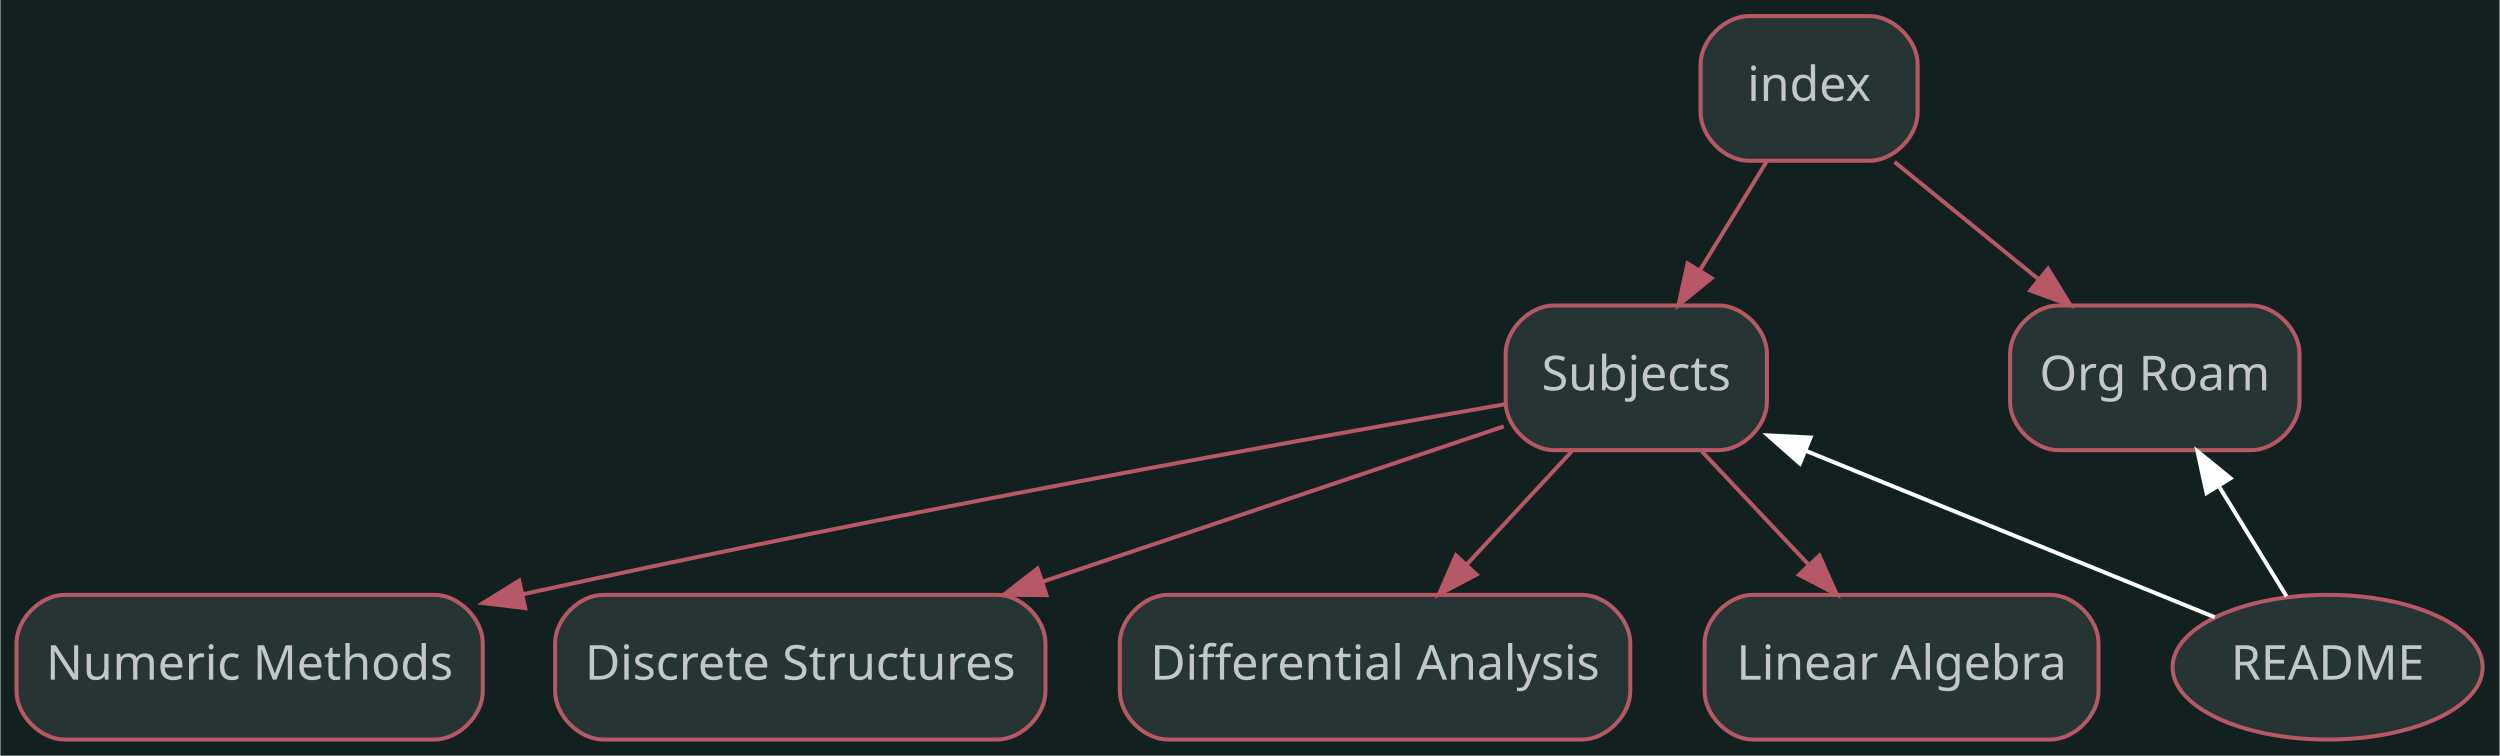
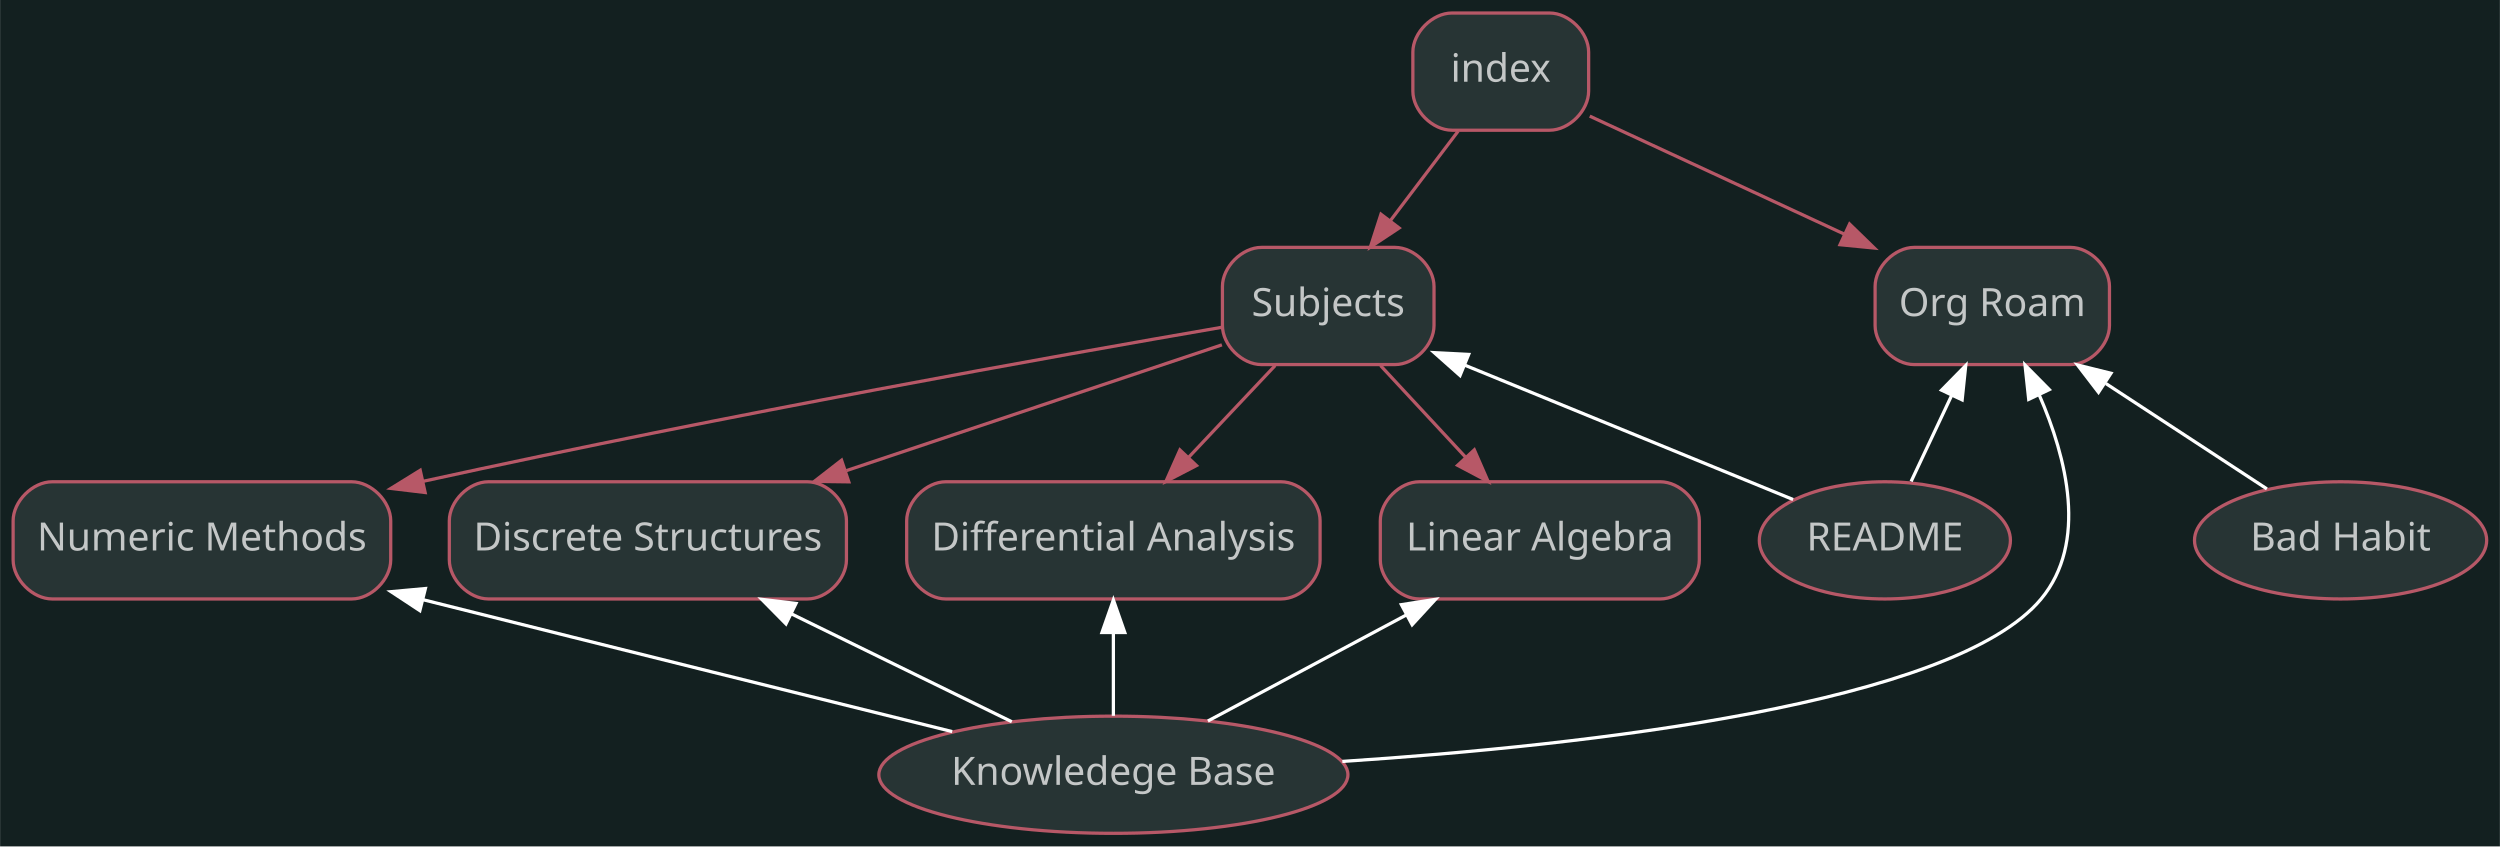
- <svg xmlns="http://www.w3.org/2000/svg" xmlns:xlink="http://www.w3.org/1999/xlink" width="622pt" height="188pt" viewBox="0.00 0.00 621.78 188.00">
-   <g id="page0,1_graph0" class="graph" transform="scale(1 1) rotate(0) translate(4 184)">
-     <polygon fill="#132020" stroke="transparent" points="-4,4 -4,-184 617.78,-184 617.78,4 -4,4" />
+ <svg xmlns="http://www.w3.org/2000/svg" xmlns:xlink="http://www.w3.org/1999/xlink" width="768pt" height="260pt" viewBox="0.00 0.00 767.94 260.00">
+   <g id="page0,1_graph0" class="graph" transform="scale(1 1) rotate(0) translate(4 256)">
+     <polygon fill="#132020" stroke="transparent" points="-4,4 -4,-256 763.94,-256 763.94,4 -4,4" />
    <g id="node1" class="node">
      <g id="a_node1">
        <a xlink:href="../index.html" xlink:title="index" target="_parent">
-           <path fill="#273434" stroke="#b75867" d="M461,-180C461,-180 431,-180 431,-180 425,-180 419,-174 419,-168 419,-168 419,-156 419,-156 419,-150 425,-144 431,-144 431,-144 461,-144 461,-144 467,-144 473,-150 473,-156 473,-156 473,-168 473,-168 473,-174 467,-180 461,-180" />
-           <text text-anchor="middle" x="446" y="-158.9" font-family="sans" font-size="12.00" fill="#c4c7c7">index</text>
+           <path fill="#273434" stroke="#b75867" d="M472,-252C472,-252 442,-252 442,-252 436,-252 430,-246 430,-240 430,-240 430,-228 430,-228 430,-222 436,-216 442,-216 442,-216 472,-216 472,-216 478,-216 484,-222 484,-228 484,-228 484,-240 484,-240 484,-246 478,-252 472,-252" />
+           <text text-anchor="middle" x="457" y="-230.9" font-family="sans" font-size="12.00" fill="#c4c7c7">index</text>
        </a>
      </g>
    </g>
    <g id="node2" class="node">
      <g id="a_node2">
        <a xlink:href="../Subjects.html" xlink:title="Subjects" target="_parent">
-           <path fill="#273434" stroke="#b75867" d="M423.5,-108C423.5,-108 382.5,-108 382.5,-108 376.5,-108 370.5,-102 370.5,-96 370.5,-96 370.5,-84 370.5,-84 370.5,-78 376.5,-72 382.5,-72 382.5,-72 423.5,-72 423.5,-72 429.5,-72 435.5,-78 435.5,-84 435.5,-84 435.5,-96 435.5,-96 435.5,-102 429.5,-108 423.5,-108" />
-           <text text-anchor="middle" x="403" y="-86.9" font-family="sans" font-size="12.00" fill="#c4c7c7">Subjects</text>
+           <path fill="#273434" stroke="#b75867" d="M424.5,-180C424.5,-180 383.5,-180 383.5,-180 377.5,-180 371.5,-174 371.5,-168 371.5,-168 371.5,-156 371.5,-156 371.5,-150 377.5,-144 383.5,-144 383.5,-144 424.5,-144 424.5,-144 430.5,-144 436.5,-150 436.5,-156 436.5,-156 436.5,-168 436.5,-168 436.5,-174 430.5,-180 424.5,-180" />
+           <text text-anchor="middle" x="404" y="-158.9" font-family="sans" font-size="12.00" fill="#c4c7c7">Subjects</text>
        </a>
      </g>
    </g>
    <g id="edge1" class="edge">
-       <path fill="none" stroke="#b75867" d="M435.37,-143.7C430.37,-135.56 424.31,-125.69 418.79,-116.7" />
-       <polygon fill="#b75867" stroke="#b75867" points="421.72,-114.79 413.51,-108.1 415.76,-118.46 421.72,-114.79" />
+       <path fill="none" stroke="#b75867" d="M443.9,-215.7C437.61,-207.39 429.95,-197.28 423.04,-188.14" />
+       <polygon fill="#b75867" stroke="#b75867" points="425.78,-185.96 416.95,-180.1 420.2,-190.19 425.78,-185.96" />
    </g>
    <g id="node7" class="node">
      <g id="a_node7">
        <a xlink:href="../Org Roam.html" xlink:title="Org Roam" target="_parent">
-           <path fill="#273434" stroke="#b75867" d="M556,-108C556,-108 508,-108 508,-108 502,-108 496,-102 496,-96 496,-96 496,-84 496,-84 496,-78 502,-72 508,-72 508,-72 556,-72 556,-72 562,-72 568,-78 568,-84 568,-84 568,-96 568,-96 568,-102 562,-108 556,-108" />
-           <text text-anchor="middle" x="532" y="-86.9" font-family="sans" font-size="12.00" fill="#c4c7c7">Org Roam</text>
+           <path fill="#273434" stroke="#b75867" d="M632,-180C632,-180 584,-180 584,-180 578,-180 572,-174 572,-168 572,-168 572,-156 572,-156 572,-150 578,-144 584,-144 584,-144 632,-144 632,-144 638,-144 644,-150 644,-156 644,-156 644,-168 644,-168 644,-174 638,-180 632,-180" />
+           <text text-anchor="middle" x="608" y="-158.9" font-family="sans" font-size="12.00" fill="#c4c7c7">Org Roam</text>
        </a>
      </g>
    </g>
    <g id="edge2" class="edge">
-       <path fill="none" stroke="#b75867" d="M467.26,-143.7C478.09,-134.88 491.42,-124.03 503.16,-114.47" />
-       <polygon fill="#b75867" stroke="#b75867" points="505.44,-117.13 510.99,-108.1 501.02,-111.7 505.44,-117.13" />
+       <path fill="none" stroke="#b75867" d="M484.34,-220.32C506.14,-210.22 537.14,-195.85 562.64,-184.03" />
+       <polygon fill="#b75867" stroke="#b75867" points="564.16,-187.18 571.76,-179.8 561.22,-180.83 564.16,-187.18" />
    </g>
    <g id="node3" class="node">
      <g id="a_node3">
        <a xlink:href="../Numeric Methods.html" xlink:title="Numeric Methods" target="_parent">
-           <path fill="#273434" stroke="#b75867" d="M104,-36C104,-36 12,-36 12,-36 6,-36 0,-30 0,-24 0,-24 0,-12 0,-12 0,-6 6,0 12,0 12,0 104,0 104,0 110,0 116,-6 116,-12 116,-12 116,-24 116,-24 116,-30 110,-36 104,-36" />
-           <text text-anchor="middle" x="58" y="-14.9" font-family="sans" font-size="12.00" fill="#c4c7c7">Numeric Methods</text>
+           <path fill="#273434" stroke="#b75867" d="M104,-108C104,-108 12,-108 12,-108 6,-108 0,-102 0,-96 0,-96 0,-84 0,-84 0,-78 6,-72 12,-72 12,-72 104,-72 104,-72 110,-72 116,-78 116,-84 116,-84 116,-96 116,-96 116,-102 110,-108 104,-108" />
+           <text text-anchor="middle" x="58" y="-86.9" font-family="sans" font-size="12.00" fill="#c4c7c7">Numeric Methods</text>
        </a>
      </g>
    </g>
    <g id="edge3" class="edge">
-       <path fill="none" stroke="#b75867" d="M370.34,-83.43C320.04,-74.71 220.37,-56.87 126.05,-36.17" />
-       <polygon fill="#b75867" stroke="#b75867" points="126.57,-32.7 116.05,-33.96 125.06,-39.53 126.57,-32.7" />
+       <path fill="none" stroke="#b75867" d="M371.22,-155.44C320.74,-146.73 220.71,-128.9 126.08,-108.17" />
+       <polygon fill="#b75867" stroke="#b75867" points="126.57,-104.7 116.05,-105.96 125.06,-111.53 126.57,-104.7" />
    </g>
    <g id="node4" class="node">
      <g id="a_node4">
        <a xlink:href="../Discrete Structures.html" xlink:title="Discrete Structures" target="_parent">
-           <path fill="#273434" stroke="#b75867" d="M244,-36C244,-36 146,-36 146,-36 140,-36 134,-30 134,-24 134,-24 134,-12 134,-12 134,-6 140,0 146,0 146,0 244,0 244,0 250,0 256,-6 256,-12 256,-12 256,-24 256,-24 256,-30 250,-36 244,-36" />
-           <text text-anchor="middle" x="195" y="-14.9" font-family="sans" font-size="12.00" fill="#c4c7c7">Discrete Structures</text>
+           <path fill="#273434" stroke="#b75867" d="M244,-108C244,-108 146,-108 146,-108 140,-108 134,-102 134,-96 134,-96 134,-84 134,-84 134,-78 140,-72 146,-72 146,-72 244,-72 244,-72 250,-72 256,-78 256,-84 256,-84 256,-96 256,-96 256,-102 250,-108 244,-108" />
+           <text text-anchor="middle" x="195" y="-86.9" font-family="sans" font-size="12.00" fill="#c4c7c7">Discrete Structures</text>
        </a>
      </g>
    </g>
    <g id="edge4" class="edge">
-       <path fill="none" stroke="#b75867" d="M370.04,-77.91C339.34,-67.57 292.81,-51.92 255.44,-39.34" />
-       <polygon fill="#b75867" stroke="#b75867" points="256.25,-35.92 245.65,-36.05 254.02,-42.55 256.25,-35.92" />
+       <path fill="none" stroke="#b75867" d="M371.34,-150.06C340.57,-139.76 293.69,-124.05 255.99,-111.43" />
+       <polygon fill="#b75867" stroke="#b75867" points="256.72,-107.98 246.13,-108.12 254.5,-114.62 256.72,-107.98" />
    </g>
    <g id="node5" class="node">
      <g id="a_node5">
        <a xlink:href="../Differential Analysis.html" xlink:title="Differential Analysis" target="_parent">
-           <path fill="#273434" stroke="#b75867" d="M389.5,-36C389.5,-36 286.5,-36 286.5,-36 280.5,-36 274.5,-30 274.5,-24 274.5,-24 274.5,-12 274.5,-12 274.5,-6 280.5,0 286.5,0 286.5,0 389.5,0 389.5,0 395.5,0 401.5,-6 401.5,-12 401.5,-12 401.5,-24 401.5,-24 401.5,-30 395.5,-36 389.5,-36" />
-           <text text-anchor="middle" x="338" y="-14.9" font-family="sans" font-size="12.00" fill="#c4c7c7">Differential Analysis</text>
+           <path fill="#273434" stroke="#b75867" d="M389.5,-108C389.5,-108 286.5,-108 286.5,-108 280.5,-108 274.5,-102 274.5,-96 274.5,-96 274.5,-84 274.5,-84 274.5,-78 280.5,-72 286.5,-72 286.5,-72 389.5,-72 389.5,-72 395.5,-72 401.5,-78 401.5,-84 401.5,-84 401.5,-96 401.5,-96 401.5,-102 395.5,-108 389.5,-108" />
+           <text text-anchor="middle" x="338" y="-86.9" font-family="sans" font-size="12.00" fill="#c4c7c7">Differential Analysis</text>
        </a>
      </g>
    </g>
    <g id="edge5" class="edge">
-       <path fill="none" stroke="#b75867" d="M386.93,-71.7C379.06,-63.22 369.44,-52.86 360.83,-43.58" />
-       <polygon fill="#b75867" stroke="#b75867" points="363.25,-41.05 353.88,-36.1 358.12,-45.81 363.25,-41.05" />
+       <path fill="none" stroke="#b75867" d="M387.69,-143.7C379.69,-135.22 369.93,-124.86 361.18,-115.58" />
+       <polygon fill="#b75867" stroke="#b75867" points="363.53,-112.98 354.13,-108.1 358.44,-117.78 363.53,-112.98" />
    </g>
    <g id="node6" class="node">
      <g id="a_node6">
        <a xlink:href="../Linear Algebra.html" xlink:title="Linear Algebra" target="_parent">
-           <path fill="#273434" stroke="#b75867" d="M506,-36C506,-36 432,-36 432,-36 426,-36 420,-30 420,-24 420,-24 420,-12 420,-12 420,-6 426,0 432,0 432,0 506,0 506,0 512,0 518,-6 518,-12 518,-12 518,-24 518,-24 518,-30 512,-36 506,-36" />
-           <text text-anchor="middle" x="469" y="-14.9" font-family="sans" font-size="12.00" fill="#c4c7c7">Linear Algebra</text>
+           <path fill="#273434" stroke="#b75867" d="M506,-108C506,-108 432,-108 432,-108 426,-108 420,-102 420,-96 420,-96 420,-84 420,-84 420,-78 426,-72 432,-72 432,-72 506,-72 506,-72 512,-72 518,-78 518,-84 518,-84 518,-96 518,-96 518,-102 512,-108 506,-108" />
+           <text text-anchor="middle" x="469" y="-86.9" font-family="sans" font-size="12.00" fill="#c4c7c7">Linear Algebra</text>
        </a>
      </g>
    </g>
    <g id="edge6" class="edge">
-       <path fill="none" stroke="#b75867" d="M419.31,-71.7C427.31,-63.22 437.07,-52.86 445.82,-43.58" />
-       <polygon fill="#b75867" stroke="#b75867" points="448.56,-45.78 452.87,-36.1 443.47,-40.98 448.56,-45.78" />
+       <path fill="none" stroke="#b75867" d="M420.07,-143.7C427.94,-135.22 437.56,-124.86 446.17,-115.58" />
+       <polygon fill="#b75867" stroke="#b75867" points="448.88,-117.81 453.12,-108.1 443.75,-113.05 448.88,-117.81" />
    </g>
    <g id="node8" class="node">
      <g id="a_node8">
        <a xlink:href="../README.html" xlink:title="README" target="_parent">
-           <ellipse fill="#273434" stroke="#b75867" cx="575" cy="-18" rx="38.57" ry="18" />
-           <text text-anchor="middle" x="575" y="-14.9" font-family="sans" font-size="12.00" fill="#c4c7c7">README</text>
+           <ellipse fill="#273434" stroke="#b75867" cx="575" cy="-90" rx="38.57" ry="18" />
+           <text text-anchor="middle" x="575" y="-86.9" font-family="sans" font-size="12.00" fill="#c4c7c7">README</text>
        </a>
      </g>
    </g>
    <g id="edge7" class="edge">
-       <path fill="none" stroke="#ffffff" d="M445.21,-71.82C476.87,-58.94 519.32,-41.66 546.92,-30.43" />
-       <polygon fill="#ffffff" stroke="#ffffff" points="443.7,-68.66 435.76,-75.67 446.34,-75.14 443.7,-68.66" />
+       <path fill="none" stroke="#ffffff" d="M445.93,-143.83C477.3,-130.99 519.36,-113.78 546.81,-102.54" />
+       <polygon fill="#ffffff" stroke="#ffffff" points="444.49,-140.64 436.57,-147.67 447.15,-147.12 444.49,-140.64" />
+     </g>
+     <g id="node9" class="node">
+       <g id="a_node9">
+         <a xlink:href="../Knowledege Base.html" xlink:title="Knowledege Base" target="_parent">
+           <ellipse fill="#273434" stroke="#b75867" cx="338" cy="-18" rx="72.05" ry="18" />
+           <text text-anchor="middle" x="338" y="-14.9" font-family="sans" font-size="12.00" fill="#c4c7c7">Knowledege Base</text>
+         </a>
+       </g>
    </g>
    <g id="edge8" class="edge">
-       <path fill="none" stroke="#ffffff" d="M548.01,-62.94C553.62,-53.8 559.78,-43.78 564.79,-35.62" />
-       <polygon fill="#ffffff" stroke="#ffffff" points="544.88,-61.34 542.63,-71.7 550.85,-65.01 544.88,-61.34" />
+       <path fill="none" stroke="#ffffff" d="M125.98,-71.76C187.47,-56.32 247.5,-41.41 288.49,-31.25" />
+       <polygon fill="#ffffff" stroke="#ffffff" points="124.95,-68.41 116.1,-74.24 126.65,-75.2 124.95,-68.41" />
+     </g>
+     <g id="edge9" class="edge">
+       <path fill="none" stroke="#ffffff" d="M239.09,-67.42C261.01,-56.69 286.96,-43.98 306.79,-34.28" />
+       <polygon fill="#ffffff" stroke="#ffffff" points="237.42,-64.34 229.98,-71.88 240.5,-70.62 237.42,-64.34" />
+     </g>
+     <g id="edge10" class="edge">
+       <path fill="none" stroke="#ffffff" d="M338,-61.67C338,-53.05 338,-43.79 338,-36.1" />
+       <polygon fill="#ffffff" stroke="#ffffff" points="334.5,-61.7 338,-71.7 341.5,-61.7 334.5,-61.7" />
+     </g>
+     <g id="edge11" class="edge">
+       <path fill="none" stroke="#ffffff" d="M428.13,-67.16C408.32,-56.58 384.99,-44.11 367.03,-34.51" />
+       <polygon fill="#ffffff" stroke="#ffffff" points="426.48,-70.25 436.95,-71.88 429.78,-64.08 426.48,-70.25" />
+     </g>
+     <g id="edge12" class="edge">
+       <path fill="none" stroke="#ffffff" d="M595.51,-134.51C591.34,-125.67 586.81,-116.04 583.06,-108.1" />
+       <polygon fill="#ffffff" stroke="#ffffff" points="592.41,-136.14 599.84,-143.7 598.74,-133.16 592.41,-136.14" />
+     </g>
+     <g id="edge14" class="edge">
+       <path fill="none" stroke="#ffffff" d="M622.43,-134.65C630.9,-115.24 637.39,-89.32 623,-72 596.22,-39.78 483.72,-27.05 408.33,-22.09" />
+       <polygon fill="#ffffff" stroke="#ffffff" points="619.19,-133.32 618.06,-143.86 625.51,-136.32 619.19,-133.32" />
+     </g>
+     <g id="node10" class="node">
+       <g id="a_node10">
+         <a xlink:href="../Bad Habit.html" xlink:title="Bad Habit" target="_parent">
+           <ellipse fill="#273434" stroke="#b75867" cx="715" cy="-90" rx="44.88" ry="18" />
+           <text text-anchor="middle" x="715" y="-86.9" font-family="sans" font-size="12.00" fill="#c4c7c7">Bad Habit</text>
+         </a>
+       </g>
+     </g>
+     <g id="edge13" class="edge">
+       <path fill="none" stroke="#ffffff" d="M642.89,-138.18C659.13,-127.55 678,-115.21 692.36,-105.81" />
+       <polygon fill="#ffffff" stroke="#ffffff" points="640.63,-135.47 634.18,-143.88 644.46,-141.33 640.63,-135.47" />
    </g>
  </g>
</svg>
